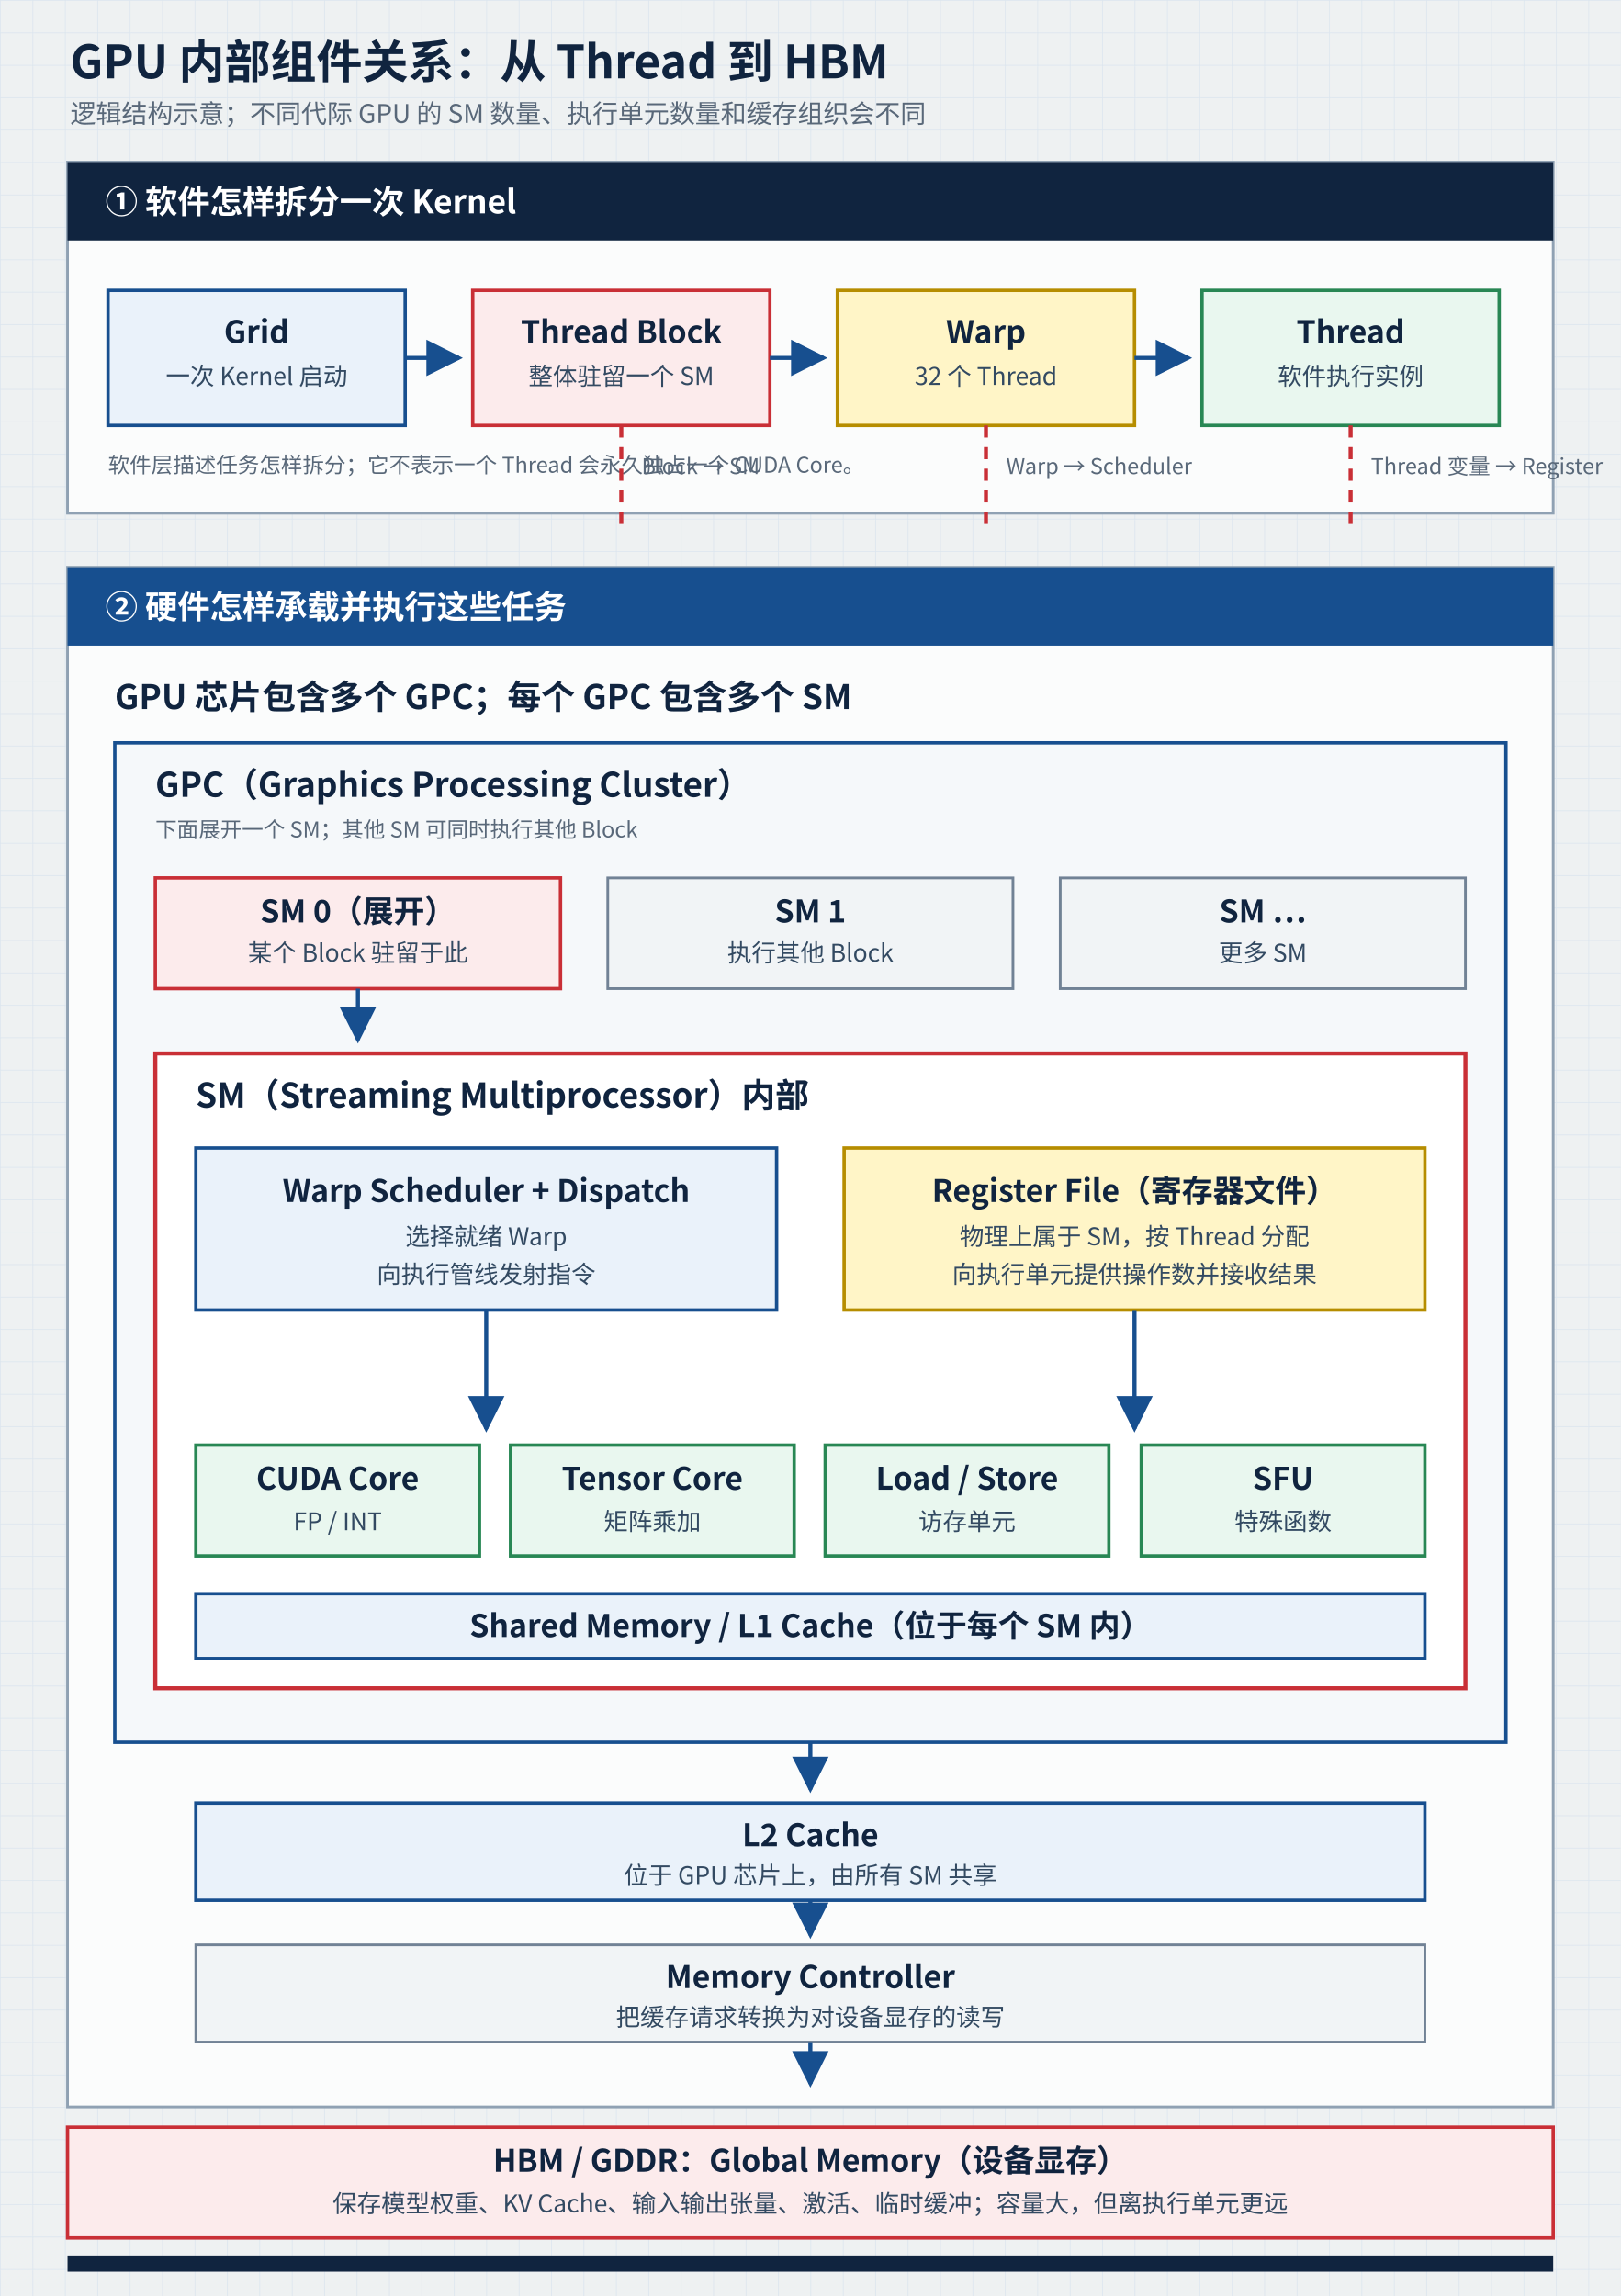
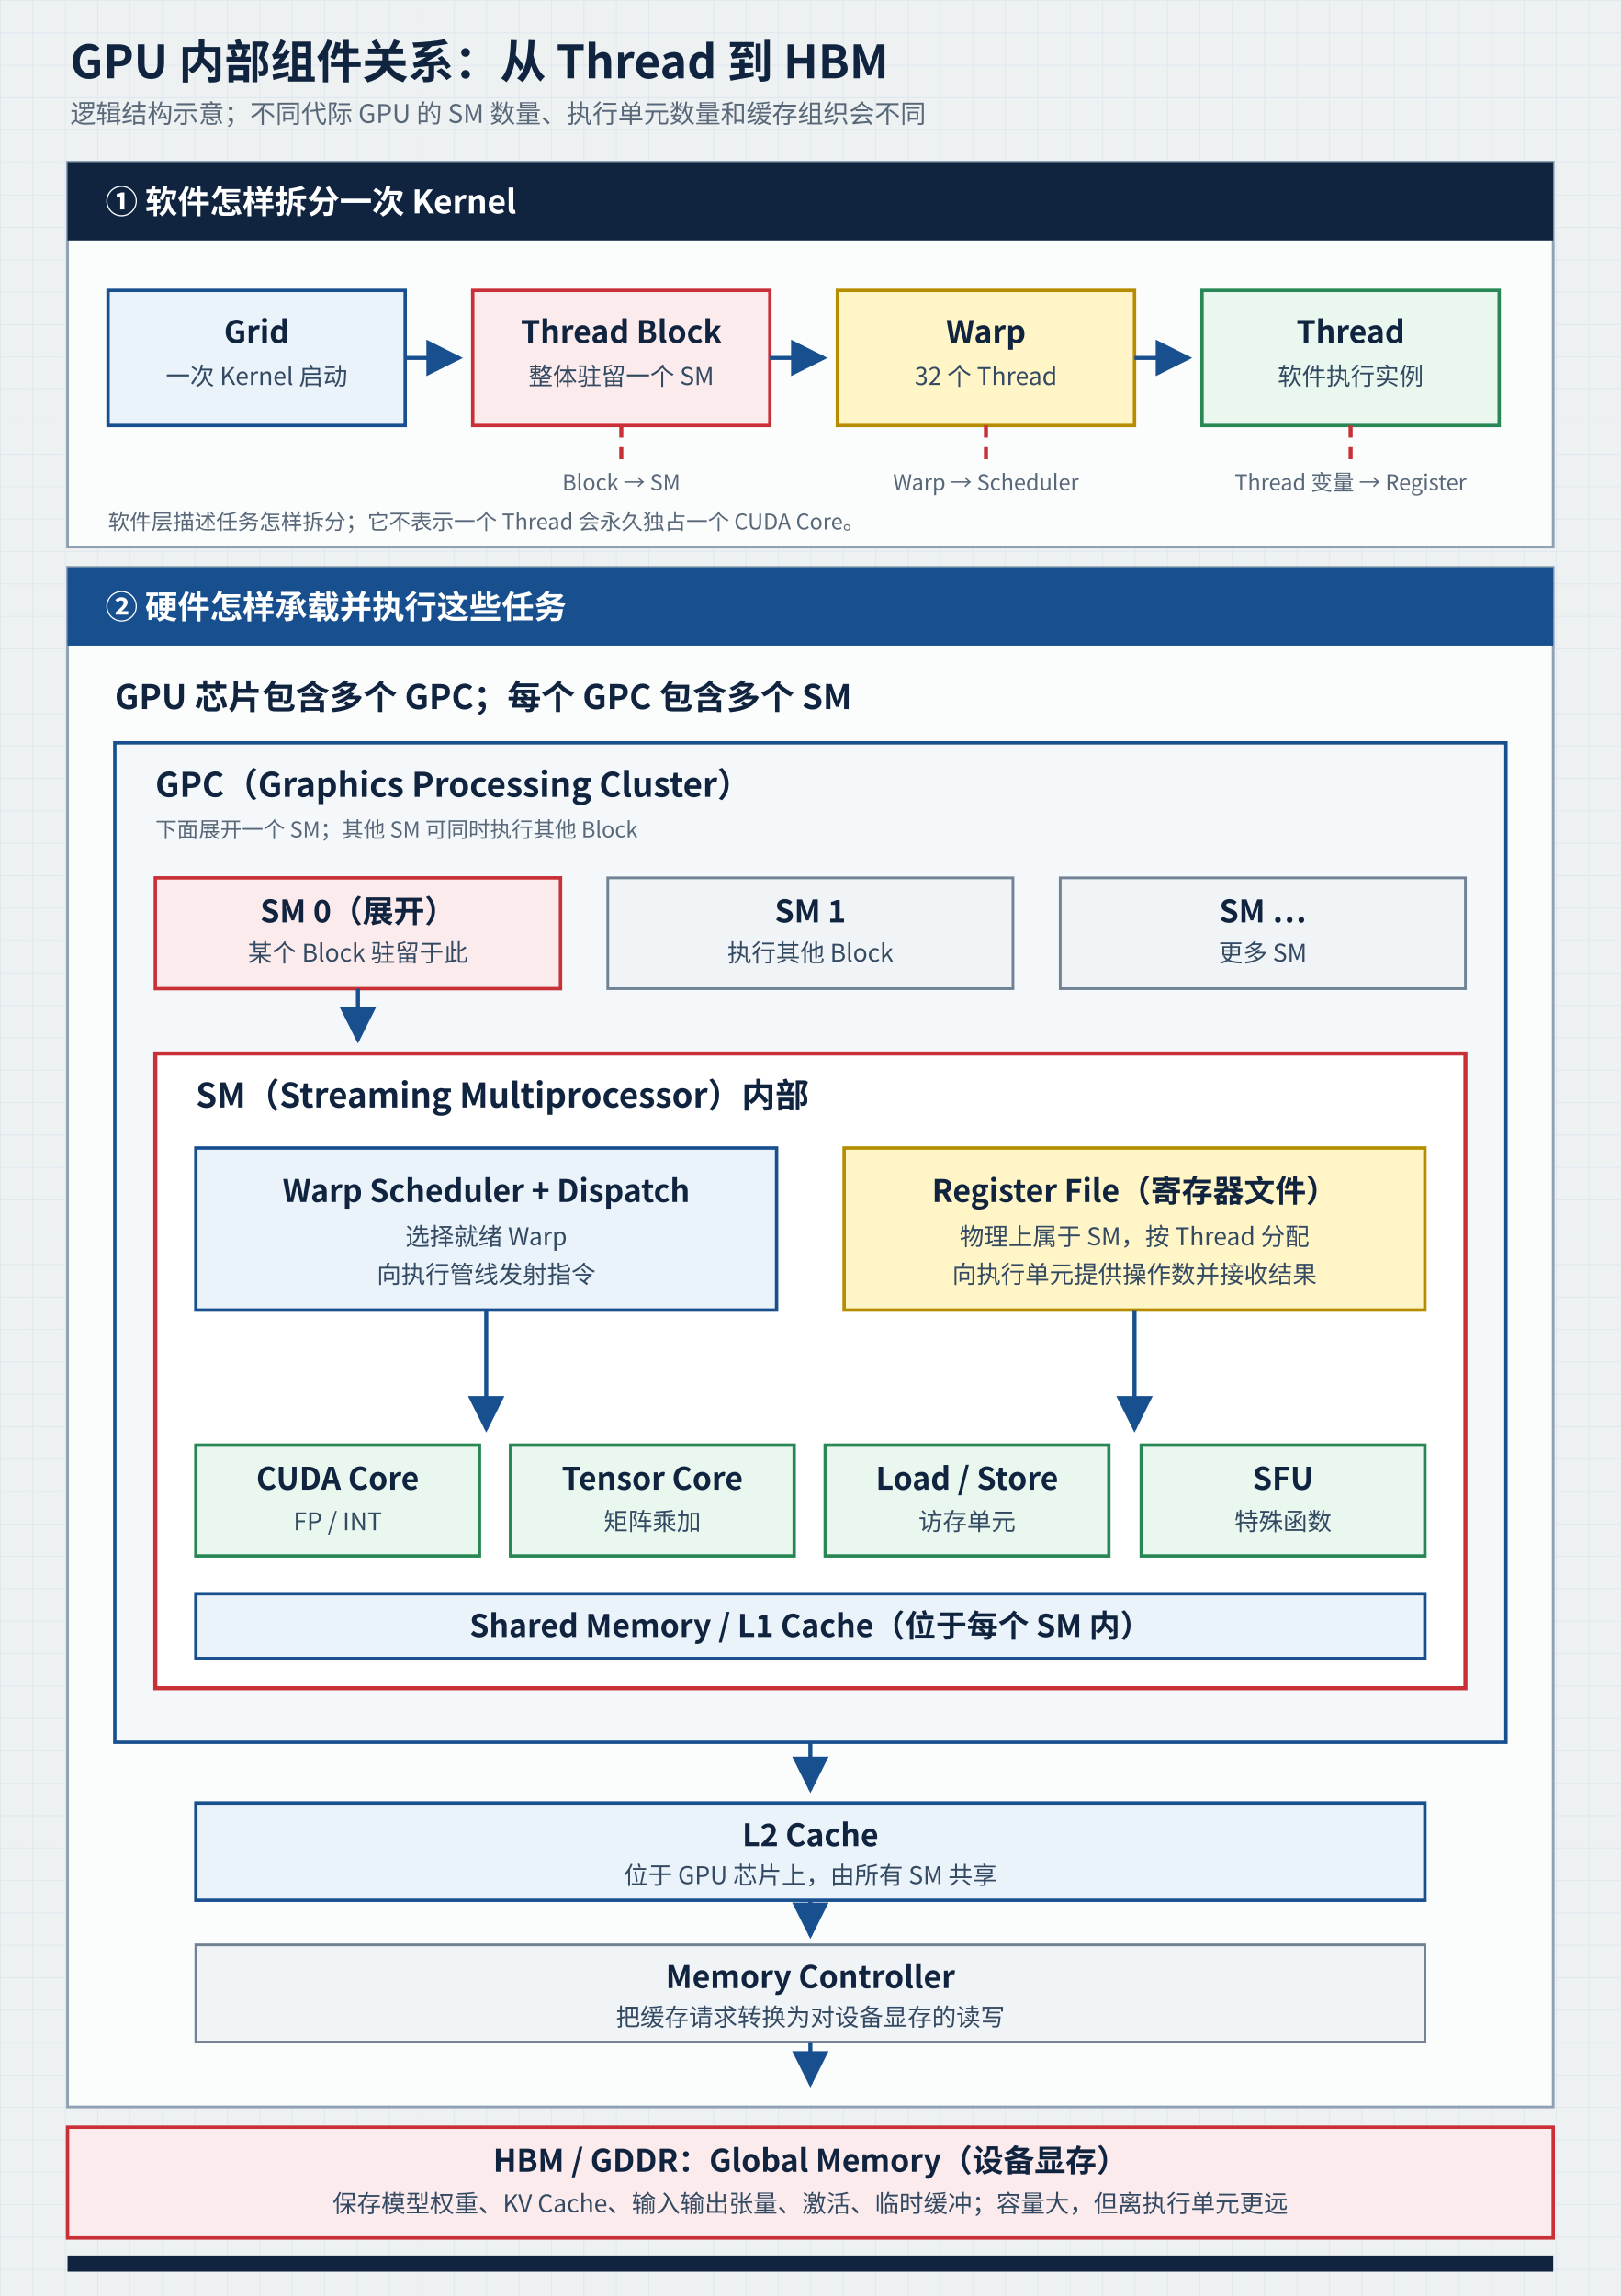
<svg xmlns="http://www.w3.org/2000/svg" width="1200" height="1700" viewBox="0 0 1200 1700" role="img" aria-labelledby="title desc">
  <defs>
    <pattern id="grid" width="24" height="24" patternUnits="userSpaceOnUse">
      <path d="M24 0H0V24" fill="none" stroke="#dce5ee" stroke-width="1" />
    </pattern>
    <marker id="arrow-blue" viewBox="0 0 10 10" refX="9" refY="5" markerWidth="9" markerHeight="9" orient="auto-start-reverse">
      <path d="M0 0 10 5 0 10Z" fill="#174f8f" />
    </marker>
    <style>
      .title{font:700 34px "Microsoft YaHei","Noto Sans CJK SC",sans-serif;fill:#10243f}
      .subtitle{font:400 19px "Microsoft YaHei","Noto Sans CJK SC",sans-serif;fill:#596879}
      .head{font:700 24px "Microsoft YaHei","Noto Sans CJK SC",sans-serif;fill:#fff}
      .section{font:700 25px "Microsoft YaHei","Noto Sans CJK SC",sans-serif;fill:#10243f}
      .label{font:700 23px "Microsoft YaHei","Noto Sans CJK SC",sans-serif;fill:#10243f}
      .small{font:400 18px "Microsoft YaHei","Noto Sans CJK SC",sans-serif;fill:#334a62}
      .tiny{font:400 16px "Microsoft YaHei","Noto Sans CJK SC",sans-serif;fill:#596879}
      .white{font:400 19px "Microsoft YaHei","Noto Sans CJK SC",sans-serif;fill:#fff}
      .panel{fill:#fbfcfc;stroke:#8fa1b3;stroke-width:2}
      .blue{fill:#eaf2fa;stroke:#174f8f;stroke-width:2.5}
      .yellow{fill:#fff5c7;stroke:#b68d00;stroke-width:2.5}
      .red{fill:#fcebec;stroke:#c92f36;stroke-width:2.5}
      .green{fill:#e9f7ef;stroke:#288754;stroke-width:2.5}
      .neutral{fill:#f1f4f6;stroke:#718295;stroke-width:2}
      .arrow{fill:none;stroke:#174f8f;stroke-width:3;marker-end:url(#arrow-blue)}
      .dash{fill:none;stroke:#c92f36;stroke-width:3;stroke-dasharray:9 7}
    </style>
  </defs>
  <rect width="1200" height="1700" fill="#eef1f2" />
  <rect width="1200" height="1700" fill="url(#grid)" />
  <text x="52" y="58" class="title">GPU 内部组件关系：从 Thread 到 HBM</text>
  <text x="52" y="91" class="subtitle">逻辑结构示意；不同代际 GPU 的 SM 数量、执行单元数量和缓存组织会不同</text>
-   <rect x="50" y="120" width="1100" height="260" class="panel" />
+   <rect x="50" y="120" width="1100" height="285" class="panel" />
  <rect x="50" y="120" width="1100" height="58" fill="#10243f" />
  <text x="78" y="158" class="head">① 软件怎样拆分一次 Kernel</text>
  <rect x="80" y="215" width="220" height="100" class="blue" />
  <text x="190" y="254" text-anchor="middle" class="label">Grid</text>
  <text x="190" y="285" text-anchor="middle" class="small">一次 Kernel 启动</text>
  <path d="M300 265H340" class="arrow" />
  <rect x="350" y="215" width="220" height="100" class="red" />
  <text x="460" y="254" text-anchor="middle" class="label">Thread Block</text>
  <text x="460" y="285" text-anchor="middle" class="small">整体驻留一个 SM</text>
  <path d="M570 265H610" class="arrow" />
  <rect x="620" y="215" width="220" height="100" class="yellow" />
  <text x="730" y="254" text-anchor="middle" class="label">Warp</text>
  <text x="730" y="285" text-anchor="middle" class="small">32 个 Thread</text>
  <path d="M840 265H880" class="arrow" />
  <rect x="890" y="215" width="220" height="100" class="green" />
  <text x="1000" y="254" text-anchor="middle" class="label">Thread</text>
  <text x="1000" y="285" text-anchor="middle" class="small">软件执行实例</text>
-   <text x="80" y="350" class="tiny">软件层描述任务怎样拆分；它不表示一个 Thread 会永久独占一个 CUDA Core。</text>
+   <text x="80" y="392" class="tiny">软件层描述任务怎样拆分；它不表示一个 Thread 会永久独占一个 CUDA Core。</text>
  <rect x="50" y="420" width="1100" height="1140" class="panel" />
  <rect x="50" y="420" width="1100" height="58" fill="#174f8f" />
  <text x="78" y="458" class="head">② 硬件怎样承载并执行这些任务</text>
  <text x="85" y="525" class="section">GPU 芯片包含多个 GPC；每个 GPC 包含多个 SM</text>
  <rect x="85" y="550" width="1030" height="740" fill="#f5f8fa" stroke="#174f8f" stroke-width="2.5" />
  <text x="115" y="590" class="section">GPC（Graphics Processing Cluster）</text>
  <text x="115" y="620" class="tiny">下面展开一个 SM；其他 SM 可同时执行其他 Block</text>
  <rect x="115" y="650" width="300" height="82" class="red" />
  <text x="265" y="683" text-anchor="middle" class="label">SM 0（展开）</text>
  <text x="265" y="712" text-anchor="middle" class="small">某个 Block 驻留于此</text>
  <rect x="450" y="650" width="300" height="82" class="neutral" />
  <text x="600" y="683" text-anchor="middle" class="label">SM 1</text>
  <text x="600" y="712" text-anchor="middle" class="small">执行其他 Block</text>
  <rect x="785" y="650" width="300" height="82" class="neutral" />
  <text x="935" y="683" text-anchor="middle" class="label">SM …</text>
  <text x="935" y="712" text-anchor="middle" class="small">更多 SM</text>
  <path d="M265 732V770" class="arrow" />
  <rect x="115" y="780" width="970" height="470" fill="#fff" stroke="#c92f36" stroke-width="3" />
  <text x="145" y="820" class="section">SM（Streaming Multiprocessor）内部</text>
  <rect x="145" y="850" width="430" height="120" class="blue" />
  <text x="360" y="890" text-anchor="middle" class="label">Warp Scheduler + Dispatch</text>
  <text x="360" y="922" text-anchor="middle" class="small">选择就绪 Warp</text>
  <text x="360" y="950" text-anchor="middle" class="small">向执行管线发射指令</text>
  <rect x="625" y="850" width="430" height="120" class="yellow" />
  <text x="840" y="890" text-anchor="middle" class="label">Register File（寄存器文件）</text>
  <text x="840" y="922" text-anchor="middle" class="small">物理上属于 SM，按 Thread 分配</text>
  <text x="840" y="950" text-anchor="middle" class="small">向执行单元提供操作数并接收结果</text>
  <path d="M360 970V1058" class="arrow" />
  <path d="M840 970V1058" class="arrow" />
  <rect x="145" y="1070" width="210" height="82" class="green" />
  <text x="250" y="1103" text-anchor="middle" class="label">CUDA Core</text>
  <text x="250" y="1133" text-anchor="middle" class="small">FP / INT</text>
  <rect x="378" y="1070" width="210" height="82" class="green" />
  <text x="483" y="1103" text-anchor="middle" class="label">Tensor Core</text>
  <text x="483" y="1133" text-anchor="middle" class="small">矩阵乘加</text>
  <rect x="611" y="1070" width="210" height="82" class="green" />
  <text x="716" y="1103" text-anchor="middle" class="label">Load / Store</text>
  <text x="716" y="1133" text-anchor="middle" class="small">访存单元</text>
  <rect x="845" y="1070" width="210" height="82" class="green" />
  <text x="950" y="1103" text-anchor="middle" class="label">SFU</text>
  <text x="950" y="1133" text-anchor="middle" class="small">特殊函数</text>
  <rect x="145" y="1180" width="910" height="48" class="blue" />
  <text x="600" y="1212" text-anchor="middle" class="label">Shared Memory / L1 Cache（位于每个 SM 内）</text>
  <path d="M600 1290V1325" class="arrow" />
  <rect x="145" y="1335" width="910" height="72" class="blue" />
  <text x="600" y="1367" text-anchor="middle" class="label">L2 Cache</text>
  <text x="600" y="1395" text-anchor="middle" class="small">位于 GPU 芯片上，由所有 SM 共享</text>
  <path d="M600 1407V1433" class="arrow" />
  <rect x="145" y="1440" width="910" height="72" class="neutral" />
  <text x="600" y="1472" text-anchor="middle" class="label">Memory Controller</text>
  <text x="600" y="1500" text-anchor="middle" class="small">把缓存请求转换为对设备显存的读写</text>
  <path d="M600 1512V1543" class="arrow" />
  <rect x="50" y="1575" width="1100" height="82" class="red" />
  <text x="600" y="1608" text-anchor="middle" class="label">HBM / GDDR：Global Memory（设备显存）</text>
  <text x="600" y="1638" text-anchor="middle" class="small">保存模型权重、KV Cache、输入输出张量、激活、临时缓冲；容量大，但离执行单元更远</text>
-   <path d="M460 315V390" class="dash" />
-   <text x="475" y="351" class="tiny">Block → SM</text>
-   <path d="M730 315V390" class="dash" />
-   <text x="745" y="351" class="tiny">Warp → Scheduler</text>
-   <path d="M1000 315V390" class="dash" />
-   <text x="1015" y="351" class="tiny">Thread 变量 → Register</text>
+   <path d="M460 315V340" class="dash" />
+   <text x="460" y="363" text-anchor="middle" class="tiny">Block → SM</text>
+   <path d="M730 315V340" class="dash" />
+   <text x="730" y="363" text-anchor="middle" class="tiny">Warp → Scheduler</text>
+   <path d="M1000 315V340" class="dash" />
+   <text x="1000" y="363" text-anchor="middle" class="tiny">Thread 变量 → Register</text>
  <rect x="50" y="1670" width="1100" height="12" fill="#10243f" />
</svg>
